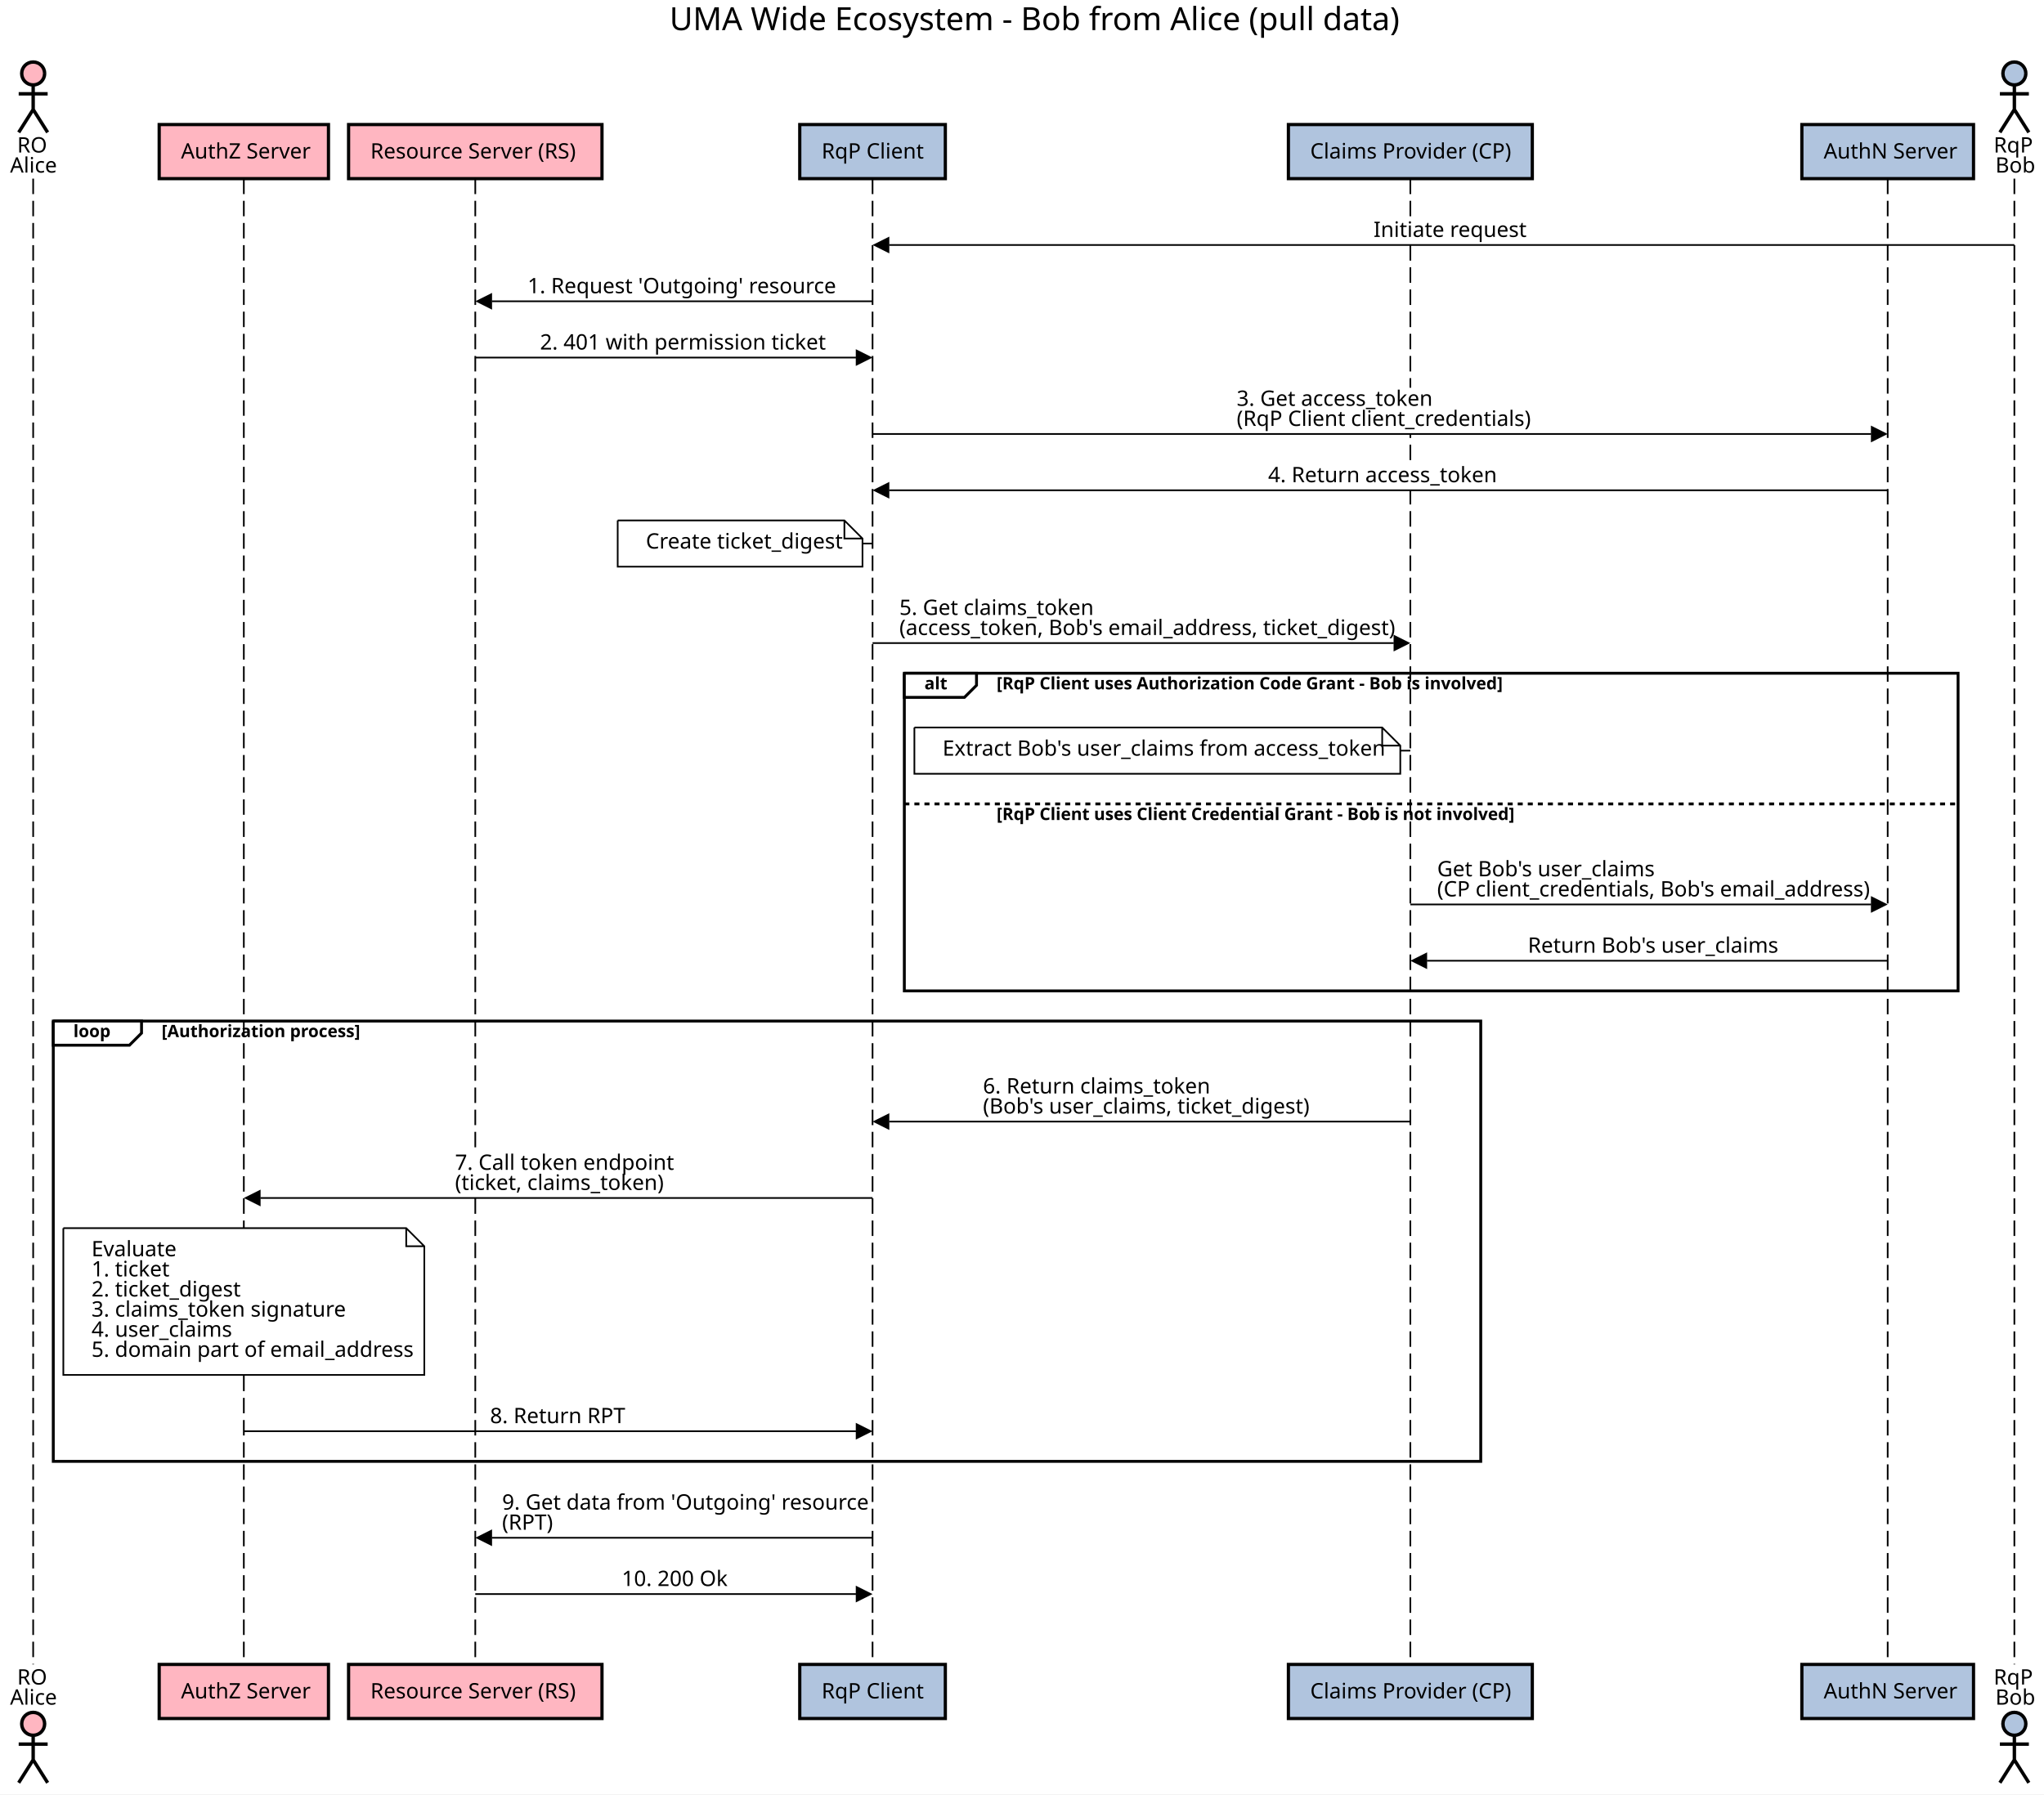
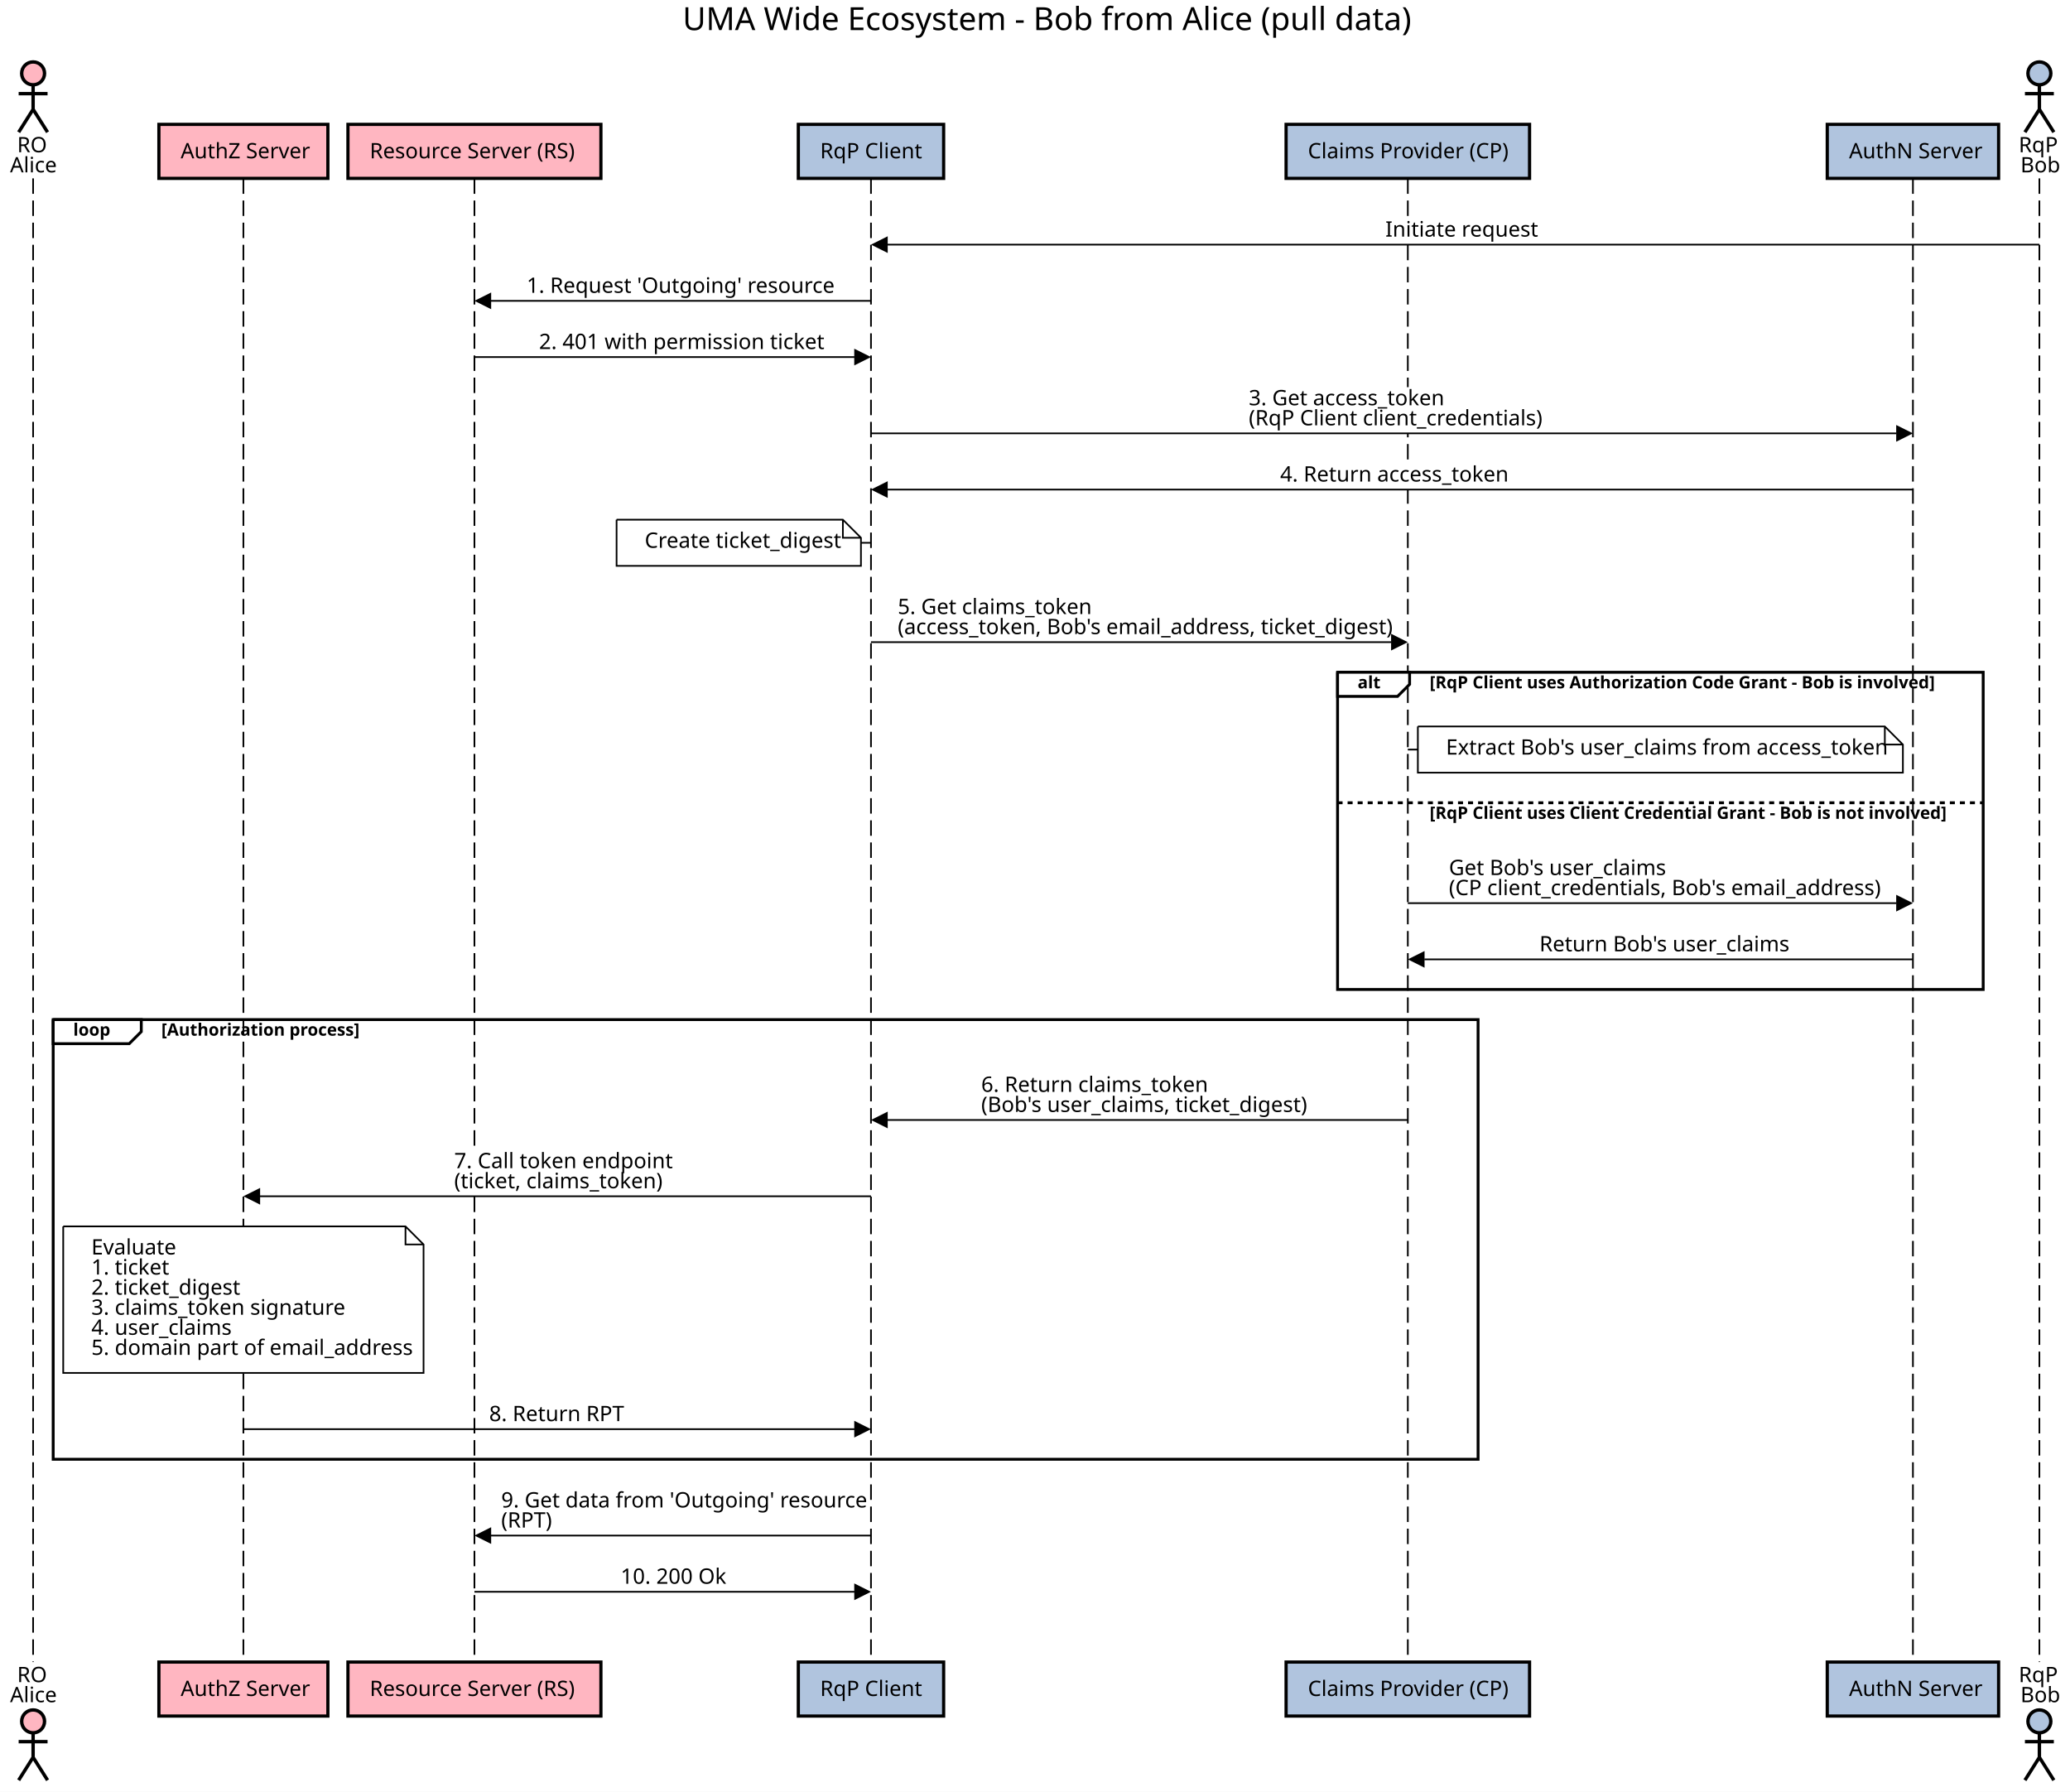
- <svg xmlns="http://www.w3.org/2000/svg" version="1.1" width="894" height="785">
+ <svg xmlns="http://www.w3.org/2000/svg" version="1.1" width="907" height="785">
  <defs />
  <g>
    <g />
    <g />
    <g />
    <g />
    <g />
    <g />
    <g />
    <g />
    <g />
    <g />
    <g />
    <g />
    <g />
    <g />
    <g />
    <g />
    <g />
    <g />
    <g />
    <g />
    <g />
    <g />
    <g />
    <g />
    <g />
    <g />
    <g />
    <g />
    <g />
    <g />
    <g />
    <g />
    <g />
    <g />
    <g />
    <g />
    <g>
-       <rect fill="white" stroke="none" x="0" y="0" width="894" height="785" />
-     </g>
-     <g>
-       <text fill="black" stroke="none" font-family="sans-serif" font-size="10.5pt" font-style="normal" font-weight="normal" text-decoration="normal" x="292.822" y="13.194" text-anchor="start" dominant-baseline="alphabetic" xml:space="preserve">UMA Wide Ecosystem - Bob from Alice (pull data)</text>
+       <rect fill="white" stroke="none" x="0" y="0" width="907" height="785" />
+     </g>
+     <g>
+       <text fill="black" stroke="none" font-family="sans-serif" font-size="10.5pt" font-style="normal" font-weight="normal" text-decoration="normal" x="299.095" y="13.194" text-anchor="start" dominant-baseline="alphabetic" xml:space="preserve">UMA Wide Ecosystem - Bob from Alice (pull data)</text>
    </g>
    <g />
    <g>
      <path fill="none" stroke="black" paint-order="fill stroke markers" d=" M 14.507 78.151 L 14.507 728.167" stroke-miterlimit="10" stroke-width="0.733" stroke-dasharray="6.766,2.932" />
      <path fill="none" stroke="black" paint-order="fill stroke markers" d=" M 106.644 78.151 L 106.644 728.167" stroke-miterlimit="10" stroke-width="0.733" stroke-dasharray="6.766,2.932" />
      <path fill="none" stroke="black" paint-order="fill stroke markers" d=" M 207.879 78.151 L 207.879 728.167" stroke-miterlimit="10" stroke-width="0.733" stroke-dasharray="6.766,2.932" />
      <path fill="none" stroke="black" paint-order="fill stroke markers" d=" M 381.633 78.151 L 381.633 728.167" stroke-miterlimit="10" stroke-width="0.733" stroke-dasharray="6.766,2.932" />
      <path fill="none" stroke="black" paint-order="fill stroke markers" d=" M 616.857 78.151 L 616.857 728.167" stroke-miterlimit="10" stroke-width="0.733" stroke-dasharray="6.766,2.932" />
-       <path fill="none" stroke="black" paint-order="fill stroke markers" d=" M 825.632 78.151 L 825.632 728.167" stroke-miterlimit="10" stroke-width="0.733" stroke-dasharray="6.766,2.932" />
-       <path fill="none" stroke="black" paint-order="fill stroke markers" d=" M 881.041 78.151 L 881.041 728.167" stroke-miterlimit="10" stroke-width="0.733" stroke-dasharray="6.766,2.932" />
+       <path fill="none" stroke="black" paint-order="fill stroke markers" d=" M 838.179 78.151 L 838.179 728.167" stroke-miterlimit="10" stroke-width="0.733" stroke-dasharray="6.766,2.932" />
+       <path fill="none" stroke="black" paint-order="fill stroke markers" d=" M 893.587 78.151 L 893.587 728.167" stroke-miterlimit="10" stroke-width="0.733" stroke-dasharray="6.766,2.932" />
    </g>
    <g>
      <g>
        <path fill="lightpink" stroke="black" paint-order="fill stroke markers" d=" M 19.521 32.149 A 5.014 5.014 0 1 1 19.521 32.144 M 14.507 37.163 L 14.507 47.894 M 8.174 41.033 L 20.84 41.033 M 14.507 47.894 L 8.174 57.921 M 14.507 47.894 L 20.84 57.921" stroke-miterlimit="10" stroke-width="1.495" stroke-dasharray="" />
      </g>
      <g>
        <text fill="black" stroke="none" font-family="sans-serif" font-size="7pt" font-style="normal" font-weight="normal" text-decoration="normal" x="7.511" y="66.717" text-anchor="start" dominant-baseline="alphabetic" xml:space="preserve">RO</text>
        <text fill="black" stroke="none" font-family="sans-serif" font-size="7pt" font-style="normal" font-weight="normal" text-decoration="normal" x="4.398" y="75.513" text-anchor="start" dominant-baseline="alphabetic" xml:space="preserve">Alice</text>
      </g>
      <path fill="none" stroke="none" />
      <g>
        <path fill="lightpink" stroke="black" paint-order="fill stroke markers" d=" M 69.624 54.49 L 143.665 54.49 L 143.665 78.151 L 69.624 78.151 L 69.624 54.49 Z" stroke-miterlimit="10" stroke-width="1.407" stroke-dasharray="" />
      </g>
      <g>
        <text fill="black" stroke="none" font-family="sans-serif" font-size="7pt" font-style="normal" font-weight="normal" text-decoration="normal" x="79.168" y="69.356" text-anchor="start" dominant-baseline="alphabetic" xml:space="preserve">AuthZ Server</text>
      </g>
      <path fill="none" stroke="none" />
      <g>
        <path fill="lightpink" stroke="black" paint-order="fill stroke markers" d=" M 152.46 54.49 L 263.298 54.49 L 263.298 78.151 L 152.46 78.151 L 152.46 54.49 Z" stroke-miterlimit="10" stroke-width="1.407" stroke-dasharray="" />
      </g>
      <g>
        <text fill="black" stroke="none" font-family="sans-serif" font-size="7pt" font-style="normal" font-weight="normal" text-decoration="normal" x="162.004" y="69.356" text-anchor="start" dominant-baseline="alphabetic" xml:space="preserve">Resource Server (RS)</text>
      </g>
      <path fill="none" stroke="none" />
      <g>
        <path fill="lightsteelblue" stroke="black" paint-order="fill stroke markers" d=" M 349.796 54.49 L 413.47 54.49 L 413.47 78.151 L 349.796 78.151 L 349.796 54.49 Z" stroke-miterlimit="10" stroke-width="1.407" stroke-dasharray="" />
      </g>
      <g>
        <text fill="black" stroke="none" font-family="sans-serif" font-size="7pt" font-style="normal" font-weight="normal" text-decoration="normal" x="359.34" y="69.356" text-anchor="start" dominant-baseline="alphabetic" xml:space="preserve">RqP Client</text>
      </g>
      <path fill="none" stroke="none" />
      <g>
        <path fill="lightsteelblue" stroke="black" paint-order="fill stroke markers" d=" M 563.518 54.49 L 670.197 54.49 L 670.197 78.151 L 563.518 78.151 L 563.518 54.49 Z" stroke-miterlimit="10" stroke-width="1.407" stroke-dasharray="" />
      </g>
      <g>
        <text fill="black" stroke="none" font-family="sans-serif" font-size="7pt" font-style="normal" font-weight="normal" text-decoration="normal" x="573.061" y="69.356" text-anchor="start" dominant-baseline="alphabetic" xml:space="preserve">Claims Provider (CP)</text>
      </g>
      <path fill="none" stroke="none" />
      <g>
-         <path fill="lightsteelblue" stroke="black" paint-order="fill stroke markers" d=" M 788.093 54.49 L 863.172 54.49 L 863.172 78.151 L 788.093 78.151 L 788.093 54.49 Z" stroke-miterlimit="10" stroke-width="1.407" stroke-dasharray="" />
-       </g>
-       <g>
-         <text fill="black" stroke="none" font-family="sans-serif" font-size="7pt" font-style="normal" font-weight="normal" text-decoration="normal" x="797.637" y="69.356" text-anchor="start" dominant-baseline="alphabetic" xml:space="preserve">AuthN Server</text>
-       </g>
-       <g>
-         <path fill="lightsteelblue" stroke="black" paint-order="fill stroke markers" d=" M 886.054 32.149 A 5.014 5.014 0 1 1 886.054 32.144 M 881.041 37.163 L 881.041 47.894 M 874.708 41.033 L 887.374 41.033 M 881.041 47.894 L 874.708 57.921 M 881.041 47.894 L 887.374 57.921" stroke-miterlimit="10" stroke-width="1.495" stroke-dasharray="" />
-       </g>
-       <g>
-         <text fill="black" stroke="none" font-family="sans-serif" font-size="7pt" font-style="normal" font-weight="normal" text-decoration="normal" x="871.968" y="66.717" text-anchor="start" dominant-baseline="alphabetic" xml:space="preserve">RqP</text>
-         <text fill="black" stroke="none" font-family="sans-serif" font-size="7pt" font-style="normal" font-weight="normal" text-decoration="normal" x="872.742" y="75.513" text-anchor="start" dominant-baseline="alphabetic" xml:space="preserve">Bob</text>
+         <path fill="lightsteelblue" stroke="black" paint-order="fill stroke markers" d=" M 800.64 54.49 L 875.718 54.49 L 875.718 78.151 L 800.64 78.151 L 800.64 54.49 Z" stroke-miterlimit="10" stroke-width="1.407" stroke-dasharray="" />
+       </g>
+       <g>
+         <text fill="black" stroke="none" font-family="sans-serif" font-size="7pt" font-style="normal" font-weight="normal" text-decoration="normal" x="810.183" y="69.356" text-anchor="start" dominant-baseline="alphabetic" xml:space="preserve">AuthN Server</text>
+       </g>
+       <g>
+         <path fill="lightsteelblue" stroke="black" paint-order="fill stroke markers" d=" M 898.601 32.149 A 5.014 5.014 0 1 1 898.601 32.144 M 893.587 37.163 L 893.587 47.894 M 887.254 41.033 L 899.92 41.033 M 893.587 47.894 L 887.254 57.921 M 893.587 47.894 L 899.92 57.921" stroke-miterlimit="10" stroke-width="1.495" stroke-dasharray="" />
+       </g>
+       <g>
+         <text fill="black" stroke="none" font-family="sans-serif" font-size="7pt" font-style="normal" font-weight="normal" text-decoration="normal" x="884.514" y="66.717" text-anchor="start" dominant-baseline="alphabetic" xml:space="preserve">RqP</text>
+         <text fill="black" stroke="none" font-family="sans-serif" font-size="7pt" font-style="normal" font-weight="normal" text-decoration="normal" x="885.288" y="75.513" text-anchor="start" dominant-baseline="alphabetic" xml:space="preserve">Bob</text>
      </g>
      <g>
        <path fill="lightpink" stroke="black" paint-order="fill stroke markers" d=" M 19.521 754.159 A 5.014 5.014 0 1 1 19.521 754.154 M 14.507 759.172 L 14.507 769.903 M 8.174 763.042 L 20.84 763.042 M 14.507 769.903 L 8.174 779.931 M 14.507 769.903 L 20.84 779.931" stroke-miterlimit="10" stroke-width="1.495" stroke-dasharray="" />
      </g>
      <g>
        <text fill="black" stroke="none" font-family="sans-serif" font-size="7pt" font-style="normal" font-weight="normal" text-decoration="normal" x="7.511" y="736.963" text-anchor="start" dominant-baseline="alphabetic" xml:space="preserve">RO</text>
        <text fill="black" stroke="none" font-family="sans-serif" font-size="7pt" font-style="normal" font-weight="normal" text-decoration="normal" x="4.398" y="745.759" text-anchor="start" dominant-baseline="alphabetic" xml:space="preserve">Alice</text>
      </g>
      <path fill="none" stroke="none" />
      <g>
        <path fill="lightpink" stroke="black" paint-order="fill stroke markers" d=" M 69.624 728.167 L 143.665 728.167 L 143.665 751.828 L 69.624 751.828 L 69.624 728.167 Z" stroke-miterlimit="10" stroke-width="1.407" stroke-dasharray="" />
      </g>
      <g>
        <text fill="black" stroke="none" font-family="sans-serif" font-size="7pt" font-style="normal" font-weight="normal" text-decoration="normal" x="79.168" y="743.032" text-anchor="start" dominant-baseline="alphabetic" xml:space="preserve">AuthZ Server</text>
      </g>
      <path fill="none" stroke="none" />
      <g>
        <path fill="lightpink" stroke="black" paint-order="fill stroke markers" d=" M 152.46 728.167 L 263.298 728.167 L 263.298 751.828 L 152.46 751.828 L 152.46 728.167 Z" stroke-miterlimit="10" stroke-width="1.407" stroke-dasharray="" />
      </g>
      <g>
        <text fill="black" stroke="none" font-family="sans-serif" font-size="7pt" font-style="normal" font-weight="normal" text-decoration="normal" x="162.004" y="743.032" text-anchor="start" dominant-baseline="alphabetic" xml:space="preserve">Resource Server (RS)</text>
      </g>
      <path fill="none" stroke="none" />
      <g>
        <path fill="lightsteelblue" stroke="black" paint-order="fill stroke markers" d=" M 349.796 728.167 L 413.47 728.167 L 413.47 751.828 L 349.796 751.828 L 349.796 728.167 Z" stroke-miterlimit="10" stroke-width="1.407" stroke-dasharray="" />
      </g>
      <g>
        <text fill="black" stroke="none" font-family="sans-serif" font-size="7pt" font-style="normal" font-weight="normal" text-decoration="normal" x="359.34" y="743.032" text-anchor="start" dominant-baseline="alphabetic" xml:space="preserve">RqP Client</text>
      </g>
      <path fill="none" stroke="none" />
      <g>
        <path fill="lightsteelblue" stroke="black" paint-order="fill stroke markers" d=" M 563.518 728.167 L 670.197 728.167 L 670.197 751.828 L 563.518 751.828 L 563.518 728.167 Z" stroke-miterlimit="10" stroke-width="1.407" stroke-dasharray="" />
      </g>
      <g>
        <text fill="black" stroke="none" font-family="sans-serif" font-size="7pt" font-style="normal" font-weight="normal" text-decoration="normal" x="573.061" y="743.032" text-anchor="start" dominant-baseline="alphabetic" xml:space="preserve">Claims Provider (CP)</text>
      </g>
      <path fill="none" stroke="none" />
      <g>
-         <path fill="lightsteelblue" stroke="black" paint-order="fill stroke markers" d=" M 788.093 728.167 L 863.172 728.167 L 863.172 751.828 L 788.093 751.828 L 788.093 728.167 Z" stroke-miterlimit="10" stroke-width="1.407" stroke-dasharray="" />
-       </g>
-       <g>
-         <text fill="black" stroke="none" font-family="sans-serif" font-size="7pt" font-style="normal" font-weight="normal" text-decoration="normal" x="797.637" y="743.032" text-anchor="start" dominant-baseline="alphabetic" xml:space="preserve">AuthN Server</text>
-       </g>
-       <g>
-         <path fill="lightsteelblue" stroke="black" paint-order="fill stroke markers" d=" M 886.054 754.159 A 5.014 5.014 0 1 1 886.054 754.154 M 881.041 759.172 L 881.041 769.903 M 874.708 763.042 L 887.374 763.042 M 881.041 769.903 L 874.708 779.931 M 881.041 769.903 L 887.374 779.931" stroke-miterlimit="10" stroke-width="1.495" stroke-dasharray="" />
-       </g>
-       <g>
-         <text fill="black" stroke="none" font-family="sans-serif" font-size="7pt" font-style="normal" font-weight="normal" text-decoration="normal" x="871.968" y="736.963" text-anchor="start" dominant-baseline="alphabetic" xml:space="preserve">RqP</text>
-         <text fill="black" stroke="none" font-family="sans-serif" font-size="7pt" font-style="normal" font-weight="normal" text-decoration="normal" x="872.742" y="745.759" text-anchor="start" dominant-baseline="alphabetic" xml:space="preserve">Bob</text>
-       </g>
-     </g>
-     <g>
-       <g>
-         <g>
-           <rect fill="white" stroke="none" x="599.423" y="95.743" width="63.827" height="11.435" />
-         </g>
-         <text fill="black" stroke="none" font-family="sans-serif" font-size="7pt" font-style="normal" font-weight="normal" text-decoration="normal" x="600.742" y="103.659" text-anchor="start" dominant-baseline="alphabetic" xml:space="preserve">Initiate request</text>
-       </g>
-       <g>
-         <path fill="none" stroke="black" paint-order="fill stroke markers" d=" M 881.041 107.178 L 388.875 107.178" stroke-miterlimit="10" stroke-width="0.733" stroke-dasharray="" />
+         <path fill="lightsteelblue" stroke="black" paint-order="fill stroke markers" d=" M 800.64 728.167 L 875.718 728.167 L 875.718 751.828 L 800.64 751.828 L 800.64 728.167 Z" stroke-miterlimit="10" stroke-width="1.407" stroke-dasharray="" />
+       </g>
+       <g>
+         <text fill="black" stroke="none" font-family="sans-serif" font-size="7pt" font-style="normal" font-weight="normal" text-decoration="normal" x="810.183" y="743.032" text-anchor="start" dominant-baseline="alphabetic" xml:space="preserve">AuthN Server</text>
+       </g>
+       <g>
+         <path fill="lightsteelblue" stroke="black" paint-order="fill stroke markers" d=" M 898.601 754.159 A 5.014 5.014 0 1 1 898.601 754.154 M 893.587 759.172 L 893.587 769.903 M 887.254 763.042 L 899.92 763.042 M 893.587 769.903 L 887.254 779.931 M 893.587 769.903 L 899.92 779.931" stroke-miterlimit="10" stroke-width="1.495" stroke-dasharray="" />
+       </g>
+       <g>
+         <text fill="black" stroke="none" font-family="sans-serif" font-size="7pt" font-style="normal" font-weight="normal" text-decoration="normal" x="884.514" y="736.963" text-anchor="start" dominant-baseline="alphabetic" xml:space="preserve">RqP</text>
+         <text fill="black" stroke="none" font-family="sans-serif" font-size="7pt" font-style="normal" font-weight="normal" text-decoration="normal" x="885.288" y="745.759" text-anchor="start" dominant-baseline="alphabetic" xml:space="preserve">Bob</text>
+       </g>
+     </g>
+     <g>
+       <g>
+         <g>
+           <rect fill="white" stroke="none" x="605.696" y="95.743" width="63.827" height="11.435" />
+         </g>
+         <text fill="black" stroke="none" font-family="sans-serif" font-size="7pt" font-style="normal" font-weight="normal" text-decoration="normal" x="607.016" y="103.659" text-anchor="start" dominant-baseline="alphabetic" xml:space="preserve">Initiate request</text>
+       </g>
+       <g>
+         <path fill="none" stroke="black" paint-order="fill stroke markers" d=" M 893.587 107.178 L 388.875 107.178" stroke-miterlimit="10" stroke-width="0.733" stroke-dasharray="" />
        <g transform="translate(381.6329,107.1778) translate(-381.6329,-107.1778)">
          <path fill="black" stroke="none" paint-order="stroke fill markers" d=" M 388.963 103.513 L 381.633 107.178 L 388.963 110.843 Z" />
        </g>
      </g>
      <g>
        <g>
          <rect fill="white" stroke="none" x="229.431" y="120.372" width="130.65" height="11.435" />
        </g>
        <text fill="black" stroke="none" font-family="sans-serif" font-size="7pt" font-style="normal" font-weight="normal" text-decoration="normal" x="230.75" y="128.288" text-anchor="start" dominant-baseline="alphabetic" xml:space="preserve">1. Request 'Outgoing' resource</text>
      </g>
      <g>
        <path fill="none" stroke="black" paint-order="fill stroke markers" d=" M 381.633 131.806 L 215.121 131.806" stroke-miterlimit="10" stroke-width="0.733" stroke-dasharray="" />
        <g transform="translate(207.8794,131.8062) translate(-207.8794,-131.8062)">
          <path fill="black" stroke="none" paint-order="stroke fill markers" d=" M 215.209 128.141 L 207.879 131.806 L 215.209 135.471 Z" />
        </g>
      </g>
      <g>
        <g>
          <rect fill="white" stroke="none" x="234.851" y="145" width="119.81" height="11.435" />
        </g>
        <text fill="black" stroke="none" font-family="sans-serif" font-size="7pt" font-style="normal" font-weight="normal" text-decoration="normal" x="236.171" y="152.916" text-anchor="start" dominant-baseline="alphabetic" xml:space="preserve">2. 401 with permission ticket</text>
      </g>
      <g>
        <path fill="none" stroke="black" paint-order="fill stroke markers" d=" M 207.879 156.435 L 374.391 156.435" stroke-miterlimit="10" stroke-width="0.733" stroke-dasharray="" />
        <g transform="translate(381.6329,156.4347) translate(-381.6329,-156.4347)">
          <path fill="black" stroke="none" paint-order="stroke fill markers" d=" M 374.303 152.77 L 381.633 156.435 L 374.303 160.1 Z" />
        </g>
      </g>
      <g>
        <g>
-           <rect fill="white" stroke="none" x="539.581" y="169.629" width="87.676" height="11.435" />
-         </g>
-         <g>
-           <rect fill="white" stroke="none" x="539.581" y="178.424" width="128.104" height="11.435" />
-         </g>
-         <text fill="black" stroke="none" font-family="sans-serif" font-size="7pt" font-style="normal" font-weight="normal" text-decoration="normal" x="540.9" y="177.545" text-anchor="start" dominant-baseline="alphabetic" xml:space="preserve">3. Get access_token</text>
-         <text fill="black" stroke="none" font-family="sans-serif" font-size="7pt" font-style="normal" font-weight="normal" text-decoration="normal" x="540.9" y="186.341" text-anchor="start" dominant-baseline="alphabetic" xml:space="preserve">(RqP Client client_credentials)</text>
-       </g>
-       <g>
-         <path fill="none" stroke="black" paint-order="fill stroke markers" d=" M 381.633 189.859 L 818.39 189.859" stroke-miterlimit="10" stroke-width="0.733" stroke-dasharray="" />
-         <g transform="translate(825.6323,189.859) translate(-825.6323,-189.859)">
-           <path fill="black" stroke="none" paint-order="stroke fill markers" d=" M 818.302 186.194 L 825.632 189.859 L 818.302 193.524 Z" />
-         </g>
-       </g>
-       <g>
-         <g>
-           <rect fill="white" stroke="none" x="553.313" y="203.053" width="100.639" height="11.435" />
-         </g>
-         <text fill="black" stroke="none" font-family="sans-serif" font-size="7pt" font-style="normal" font-weight="normal" text-decoration="normal" x="554.633" y="210.969" text-anchor="start" dominant-baseline="alphabetic" xml:space="preserve">4. Return access_token</text>
-       </g>
-       <g>
-         <path fill="none" stroke="black" paint-order="fill stroke markers" d=" M 825.632 214.488 L 388.875 214.488" stroke-miterlimit="10" stroke-width="0.733" stroke-dasharray="" />
+           <rect fill="white" stroke="none" x="545.854" y="169.629" width="87.676" height="11.435" />
+         </g>
+         <g>
+           <rect fill="white" stroke="none" x="545.854" y="178.424" width="128.104" height="11.435" />
+         </g>
+         <text fill="black" stroke="none" font-family="sans-serif" font-size="7pt" font-style="normal" font-weight="normal" text-decoration="normal" x="547.173" y="177.545" text-anchor="start" dominant-baseline="alphabetic" xml:space="preserve">3. Get access_token</text>
+         <text fill="black" stroke="none" font-family="sans-serif" font-size="7pt" font-style="normal" font-weight="normal" text-decoration="normal" x="547.173" y="186.341" text-anchor="start" dominant-baseline="alphabetic" xml:space="preserve">(RqP Client client_credentials)</text>
+       </g>
+       <g>
+         <path fill="none" stroke="black" paint-order="fill stroke markers" d=" M 381.633 189.859 L 830.937 189.859" stroke-miterlimit="10" stroke-width="0.733" stroke-dasharray="" />
+         <g transform="translate(838.1789,189.859) translate(-838.1789,-189.859)">
+           <path fill="black" stroke="none" paint-order="stroke fill markers" d=" M 830.849 186.194 L 838.179 189.859 L 830.849 193.524 Z" />
+         </g>
+       </g>
+       <g>
+         <g>
+           <rect fill="white" stroke="none" x="559.587" y="203.053" width="100.639" height="11.435" />
+         </g>
+         <text fill="black" stroke="none" font-family="sans-serif" font-size="7pt" font-style="normal" font-weight="normal" text-decoration="normal" x="560.906" y="210.969" text-anchor="start" dominant-baseline="alphabetic" xml:space="preserve">4. Return access_token</text>
+       </g>
+       <g>
+         <path fill="none" stroke="black" paint-order="fill stroke markers" d=" M 838.179 214.488 L 388.875 214.488" stroke-miterlimit="10" stroke-width="0.733" stroke-dasharray="" />
        <g transform="translate(381.6329,214.4875) translate(-381.6329,-214.4875)">
          <path fill="black" stroke="none" paint-order="stroke fill markers" d=" M 388.963 210.823 L 381.633 214.488 L 388.963 218.152 Z" />
        </g>
      </g>
      <path fill="white" stroke="black" paint-order="fill stroke markers" d=" M 381.633 237.797 L 377.235 237.797 M 270.165 227.681 L 369.319 227.681 L 377.235 235.598 L 377.235 247.912 L 270.165 247.912 L 270.165 227.681 M 369.319 227.681 L 369.319 235.598 L 377.235 235.598" stroke-miterlimit="10" stroke-width="0.733" stroke-dasharray="" />
      <g>
        <text fill="black" stroke="none" font-family="sans-serif" font-size="7pt" font-style="normal" font-weight="normal" text-decoration="normal" x="282.48" y="239.996" text-anchor="start" dominant-baseline="alphabetic" xml:space="preserve">Create ticket_digest</text>
      </g>
      <g>
        <g>
          <rect fill="white" stroke="none" x="392.041" y="261.106" width="85.075" height="11.435" />
        </g>
        <g>
          <rect fill="white" stroke="none" x="392.041" y="269.902" width="214.408" height="11.435" />
        </g>
        <text fill="black" stroke="none" font-family="sans-serif" font-size="7pt" font-style="normal" font-weight="normal" text-decoration="normal" x="393.361" y="269.022" text-anchor="start" dominant-baseline="alphabetic" xml:space="preserve">5. Get claims_token</text>
        <text fill="black" stroke="none" font-family="sans-serif" font-size="7pt" font-style="normal" font-weight="normal" text-decoration="normal" x="393.361" y="277.818" text-anchor="start" dominant-baseline="alphabetic" xml:space="preserve">(access_token, Bob's email_address, ticket_digest)</text>
      </g>
      <g>
        <path fill="none" stroke="black" paint-order="fill stroke markers" d=" M 381.633 281.336 L 609.615 281.336" stroke-miterlimit="10" stroke-width="0.733" stroke-dasharray="" />
        <g transform="translate(616.8574,281.3362) translate(-616.8574,-281.3362)">
          <path fill="black" stroke="none" paint-order="stroke fill markers" d=" M 609.527 277.671 L 616.857 281.336 L 609.527 285.001 Z" />
        </g>
      </g>
-       <path fill="white" stroke="black" paint-order="fill stroke markers" d=" M 616.857 328.394 L 612.459 328.394 M 399.934 318.279 L 604.543 318.279 L 612.459 326.195 L 612.459 338.509 L 399.934 338.509 L 399.934 318.279 M 604.543 318.279 L 604.543 326.195 L 612.459 326.195" stroke-miterlimit="10" stroke-width="0.733" stroke-dasharray="" />
-       <g>
-         <text fill="black" stroke="none" font-family="sans-serif" font-size="7pt" font-style="normal" font-weight="normal" text-decoration="normal" x="412.248" y="330.593" text-anchor="start" dominant-baseline="alphabetic" xml:space="preserve">Extract Bob's user_claims from access_token</text>
-       </g>
-       <g>
-         <g>
-           <rect fill="white" stroke="none" x="627.266" y="375.452" width="95.665" height="11.435" />
-         </g>
-         <g>
-           <rect fill="white" stroke="none" x="627.266" y="384.248" width="187.958" height="11.435" />
-         </g>
-         <text fill="black" stroke="none" font-family="sans-serif" font-size="7pt" font-style="normal" font-weight="normal" text-decoration="normal" x="628.585" y="383.368" text-anchor="start" dominant-baseline="alphabetic" xml:space="preserve">Get Bob's user_claims</text>
-         <text fill="black" stroke="none" font-family="sans-serif" font-size="7pt" font-style="normal" font-weight="normal" text-decoration="normal" x="628.585" y="392.164" text-anchor="start" dominant-baseline="alphabetic" xml:space="preserve">(CP client_credentials, Bob's email_address)</text>
-       </g>
-       <g>
-         <path fill="none" stroke="black" paint-order="fill stroke markers" d=" M 616.857 395.683 L 818.39 395.683" stroke-miterlimit="10" stroke-width="0.733" stroke-dasharray="" />
-         <g transform="translate(825.6323,395.6826) translate(-825.6323,-395.6826)">
-           <path fill="black" stroke="none" paint-order="stroke fill markers" d=" M 818.302 392.018 L 825.632 395.683 L 818.302 399.348 Z" />
-         </g>
-       </g>
-       <g>
-         <g>
-           <rect fill="white" stroke="none" x="666.931" y="408.876" width="108.628" height="11.435" />
-         </g>
-         <text fill="black" stroke="none" font-family="sans-serif" font-size="7pt" font-style="normal" font-weight="normal" text-decoration="normal" x="668.25" y="416.793" text-anchor="start" dominant-baseline="alphabetic" xml:space="preserve">Return Bob's user_claims</text>
-       </g>
-       <g>
-         <path fill="none" stroke="black" paint-order="fill stroke markers" d=" M 825.632 420.311 L 624.099 420.311" stroke-miterlimit="10" stroke-width="0.733" stroke-dasharray="" />
+       <path fill="white" stroke="black" paint-order="fill stroke markers" d=" M 616.857 328.394 L 621.255 328.394 M 621.255 318.279 L 825.865 318.279 L 833.781 326.195 L 833.781 338.509 L 621.255 338.509 L 621.255 318.279 M 825.865 318.279 L 825.865 326.195 L 833.781 326.195" stroke-miterlimit="10" stroke-width="0.733" stroke-dasharray="" />
+       <g>
+         <text fill="black" stroke="none" font-family="sans-serif" font-size="7pt" font-style="normal" font-weight="normal" text-decoration="normal" x="633.57" y="330.593" text-anchor="start" dominant-baseline="alphabetic" xml:space="preserve">Extract Bob's user_claims from access_token</text>
+       </g>
+       <g>
+         <g>
+           <rect fill="white" stroke="none" x="633.539" y="375.452" width="95.665" height="11.435" />
+         </g>
+         <g>
+           <rect fill="white" stroke="none" x="633.539" y="384.248" width="187.958" height="11.435" />
+         </g>
+         <text fill="black" stroke="none" font-family="sans-serif" font-size="7pt" font-style="normal" font-weight="normal" text-decoration="normal" x="634.858" y="383.368" text-anchor="start" dominant-baseline="alphabetic" xml:space="preserve">Get Bob's user_claims</text>
+         <text fill="black" stroke="none" font-family="sans-serif" font-size="7pt" font-style="normal" font-weight="normal" text-decoration="normal" x="634.858" y="392.164" text-anchor="start" dominant-baseline="alphabetic" xml:space="preserve">(CP client_credentials, Bob's email_address)</text>
+       </g>
+       <g>
+         <path fill="none" stroke="black" paint-order="fill stroke markers" d=" M 616.857 395.683 L 830.937 395.683" stroke-miterlimit="10" stroke-width="0.733" stroke-dasharray="" />
+         <g transform="translate(838.1789,395.6826) translate(-838.1789,-395.6826)">
+           <path fill="black" stroke="none" paint-order="stroke fill markers" d=" M 830.849 392.018 L 838.179 395.683 L 830.849 399.348 Z" />
+         </g>
+       </g>
+       <g>
+         <g>
+           <rect fill="white" stroke="none" x="673.204" y="408.876" width="108.628" height="11.435" />
+         </g>
+         <text fill="black" stroke="none" font-family="sans-serif" font-size="7pt" font-style="normal" font-weight="normal" text-decoration="normal" x="674.524" y="416.793" text-anchor="start" dominant-baseline="alphabetic" xml:space="preserve">Return Bob's user_claims</text>
+       </g>
+       <g>
+         <path fill="none" stroke="black" paint-order="fill stroke markers" d=" M 838.179 420.311 L 624.099 420.311" stroke-miterlimit="10" stroke-width="0.733" stroke-dasharray="" />
        <g transform="translate(616.8574,420.3111) translate(-616.8574,-420.3111)">
          <path fill="black" stroke="none" paint-order="stroke fill markers" d=" M 624.187 416.646 L 616.857 420.311 L 624.187 423.976 Z" />
        </g>
      </g>
      <g>
        <g>
          <rect fill="white" stroke="none" x="428.602" y="470.448" width="98.038" height="11.435" />
        </g>
        <g>
          <rect fill="white" stroke="none" x="428.602" y="479.243" width="141.285" height="11.435" />
        </g>
        <text fill="black" stroke="none" font-family="sans-serif" font-size="7pt" font-style="normal" font-weight="normal" text-decoration="normal" x="429.922" y="478.364" text-anchor="start" dominant-baseline="alphabetic" xml:space="preserve">6. Return claims_token</text>
        <text fill="black" stroke="none" font-family="sans-serif" font-size="7pt" font-style="normal" font-weight="normal" text-decoration="normal" x="429.922" y="487.16" text-anchor="start" dominant-baseline="alphabetic" xml:space="preserve">(Bob's user_claims, ticket_digest)</text>
      </g>
      <g>
        <path fill="none" stroke="black" paint-order="fill stroke markers" d=" M 616.857 490.678 L 388.875 490.678" stroke-miterlimit="10" stroke-width="0.733" stroke-dasharray="" />
        <g transform="translate(381.6329,490.6781) translate(-381.6329,-490.6781)">
          <path fill="black" stroke="none" paint-order="stroke fill markers" d=" M 388.963 487.013 L 381.633 490.678 L 388.963 494.343 Z" />
        </g>
      </g>
      <g>
        <g>
          <rect fill="white" stroke="none" x="197.702" y="503.872" width="92.873" height="11.435" />
        </g>
        <g>
          <rect fill="white" stroke="none" x="197.702" y="512.668" width="90.245" height="11.435" />
        </g>
        <text fill="black" stroke="none" font-family="sans-serif" font-size="7pt" font-style="normal" font-weight="normal" text-decoration="normal" x="199.022" y="511.788" text-anchor="start" dominant-baseline="alphabetic" xml:space="preserve">7. Call token endpoint</text>
        <text fill="black" stroke="none" font-family="sans-serif" font-size="7pt" font-style="normal" font-weight="normal" text-decoration="normal" x="199.022" y="520.584" text-anchor="start" dominant-baseline="alphabetic" xml:space="preserve">(ticket, claims_token)</text>
      </g>
      <g>
        <path fill="none" stroke="black" paint-order="fill stroke markers" d=" M 381.633 524.102 L 113.886 524.102" stroke-miterlimit="10" stroke-width="0.733" stroke-dasharray="" />
        <g transform="translate(106.6445,524.1024) translate(-106.6445,-524.1024)">
          <path fill="black" stroke="none" paint-order="stroke fill markers" d=" M 113.974 520.437 L 106.644 524.102 L 113.974 527.767 Z" />
        </g>
      </g>
      <path fill="white" stroke="black" paint-order="fill stroke markers" d=" M 27.701 537.296 L 177.672 537.296 L 185.588 545.213 L 185.588 601.506 L 27.701 601.506 L 27.701 537.296 M 177.672 537.296 L 177.672 545.213 L 185.588 545.213" stroke-miterlimit="10" stroke-width="0.733" stroke-dasharray="" />
      <g>
        <text fill="black" stroke="none" font-family="sans-serif" font-size="7pt" font-style="normal" font-weight="normal" text-decoration="normal" x="40.015" y="549.61" text-anchor="start" dominant-baseline="alphabetic" xml:space="preserve">Evaluate</text>
        <text fill="black" stroke="none" font-family="sans-serif" font-size="7pt" font-style="normal" font-weight="normal" text-decoration="normal" x="40.015" y="558.406" text-anchor="start" dominant-baseline="alphabetic" xml:space="preserve">1. ticket</text>
        <text fill="black" stroke="none" font-family="sans-serif" font-size="7pt" font-style="normal" font-weight="normal" text-decoration="normal" x="40.015" y="567.202" text-anchor="start" dominant-baseline="alphabetic" xml:space="preserve">2. ticket_digest</text>
        <text fill="black" stroke="none" font-family="sans-serif" font-size="7pt" font-style="normal" font-weight="normal" text-decoration="normal" x="40.015" y="575.998" text-anchor="start" dominant-baseline="alphabetic" xml:space="preserve">3. claims_token signature</text>
        <text fill="black" stroke="none" font-family="sans-serif" font-size="7pt" font-style="normal" font-weight="normal" text-decoration="normal" x="40.015" y="584.794" text-anchor="start" dominant-baseline="alphabetic" xml:space="preserve">4. user_claims</text>
        <text fill="black" stroke="none" font-family="sans-serif" font-size="7pt" font-style="normal" font-weight="normal" text-decoration="normal" x="40.015" y="593.59" text-anchor="start" dominant-baseline="alphabetic" xml:space="preserve">5. domain part of email_address</text>
      </g>
      <g>
        <g>
          <rect fill="white" stroke="none" x="213.011" y="614.7" width="62.256" height="11.435" />
        </g>
        <text fill="black" stroke="none" font-family="sans-serif" font-size="7pt" font-style="normal" font-weight="normal" text-decoration="normal" x="214.33" y="622.616" text-anchor="start" dominant-baseline="alphabetic" xml:space="preserve">8. Return RPT</text>
      </g>
      <g>
        <path fill="none" stroke="black" paint-order="fill stroke markers" d=" M 106.644 626.135 L 374.391 626.135" stroke-miterlimit="10" stroke-width="0.733" stroke-dasharray="" />
        <g transform="translate(381.6329,626.1346) translate(-381.6329,-626.1346)">
          <path fill="black" stroke="none" paint-order="stroke fill markers" d=" M 374.303 622.47 L 381.633 626.135 L 374.303 629.8 Z" />
        </g>
      </g>
      <g>
        <g>
          <rect fill="white" stroke="none" x="218.288" y="652.522" width="152.937" height="11.435" />
        </g>
        <g>
          <rect fill="white" stroke="none" x="218.288" y="661.318" width="27.508" height="11.435" />
        </g>
        <text fill="black" stroke="none" font-family="sans-serif" font-size="7pt" font-style="normal" font-weight="normal" text-decoration="normal" x="219.607" y="660.439" text-anchor="start" dominant-baseline="alphabetic" xml:space="preserve">9. Get data from 'Outgoing' resource</text>
        <text fill="black" stroke="none" font-family="sans-serif" font-size="7pt" font-style="normal" font-weight="normal" text-decoration="normal" x="219.607" y="669.234" text-anchor="start" dominant-baseline="alphabetic" xml:space="preserve">(RPT)</text>
      </g>
      <g>
        <path fill="none" stroke="black" paint-order="fill stroke markers" d=" M 381.633 672.753 L 215.121 672.753" stroke-miterlimit="10" stroke-width="0.733" stroke-dasharray="" />
        <g transform="translate(207.8794,672.7528) translate(-207.8794,-672.7528)">
          <path fill="black" stroke="none" paint-order="stroke fill markers" d=" M 215.209 669.088 L 207.879 672.753 L 215.209 676.418 Z" />
        </g>
      </g>
      <g>
        <g>
          <rect fill="white" stroke="none" x="270.62" y="685.947" width="48.273" height="11.435" />
        </g>
        <text fill="black" stroke="none" font-family="sans-serif" font-size="7pt" font-style="normal" font-weight="normal" text-decoration="normal" x="271.939" y="693.863" text-anchor="start" dominant-baseline="alphabetic" xml:space="preserve">10. 200 Ok</text>
      </g>
      <g>
        <path fill="none" stroke="black" paint-order="fill stroke markers" d=" M 207.879 697.381 L 374.391 697.381" stroke-miterlimit="10" stroke-width="0.733" stroke-dasharray="" />
        <g transform="translate(381.6329,697.3812) translate(-381.6329,-697.3812)">
          <path fill="black" stroke="none" paint-order="stroke fill markers" d=" M 374.303 693.716 L 381.633 697.381 L 374.303 701.046 Z" />
        </g>
      </g>
      <g>
        <g />
-         <path fill="none" stroke="black" paint-order="fill stroke markers" d=" M 395.536 294.53 L 856.418 294.53 L 856.418 433.505 L 395.536 433.505 L 395.536 294.53 Z" stroke-miterlimit="10" stroke-width="1.257" stroke-dasharray="" />
-         <path fill="white" stroke="black" paint-order="fill stroke markers" d=" M 395.536 294.53 L 395.536 305.085 L 421.825 305.085 L 427.103 299.808 L 427.103 294.53 L 395.536 294.53" stroke-miterlimit="10" stroke-width="1.257" stroke-dasharray="" />
-         <text fill="black" stroke="none" font-family="sans-serif" font-size="5.6pt" font-style="normal" font-weight="bold" text-decoration="normal" x="404.332" y="301.567" text-anchor="start" dominant-baseline="alphabetic" xml:space="preserve">alt</text>
-         <text fill="black" stroke="none" font-family="sans-serif" font-size="5.6pt" font-style="normal" font-weight="bold" text-decoration="normal" x="435.899" y="301.567" text-anchor="start" dominant-baseline="alphabetic" xml:space="preserve">[RqP Client uses Authorization Code Grant - Bob is involved]</text>
-         <g>
-           <path fill="none" stroke="black" paint-order="fill stroke markers" d=" M 395.536 351.703 L 856.418 351.703" stroke-miterlimit="10" stroke-width="1.257" stroke-dasharray="2.199" />
+         <path fill="none" stroke="black" paint-order="fill stroke markers" d=" M 586.072 294.53 L 868.965 294.53 L 868.965 433.505 L 586.072 433.505 L 586.072 294.53 Z" stroke-miterlimit="10" stroke-width="1.257" stroke-dasharray="" />
+         <path fill="white" stroke="black" paint-order="fill stroke markers" d=" M 586.072 294.53 L 586.072 305.085 L 612.361 305.085 L 617.639 299.808 L 617.639 294.53 L 586.072 294.53" stroke-miterlimit="10" stroke-width="1.257" stroke-dasharray="" />
+         <text fill="black" stroke="none" font-family="sans-serif" font-size="5.6pt" font-style="normal" font-weight="bold" text-decoration="normal" x="594.868" y="301.567" text-anchor="start" dominant-baseline="alphabetic" xml:space="preserve">alt</text>
+         <text fill="black" stroke="none" font-family="sans-serif" font-size="5.6pt" font-style="normal" font-weight="bold" text-decoration="normal" x="626.435" y="301.567" text-anchor="start" dominant-baseline="alphabetic" xml:space="preserve">[RqP Client uses Authorization Code Grant - Bob is involved]</text>
+         <g>
+           <path fill="none" stroke="black" paint-order="fill stroke markers" d=" M 586.072 351.703 L 868.965 351.703" stroke-miterlimit="10" stroke-width="1.257" stroke-dasharray="2.199" />
        </g>
        <g />
-         <text fill="black" stroke="none" font-family="sans-serif" font-size="5.6pt" font-style="normal" font-weight="bold" text-decoration="normal" x="435.899" y="358.74" text-anchor="start" dominant-baseline="alphabetic" xml:space="preserve">[RqP Client uses Client Credential Grant - Bob is not involved]</text>
+         <text fill="black" stroke="none" font-family="sans-serif" font-size="5.6pt" font-style="normal" font-weight="bold" text-decoration="normal" x="626.435" y="358.74" text-anchor="start" dominant-baseline="alphabetic" xml:space="preserve">[RqP Client uses Client Credential Grant - Bob is not involved]</text>
      </g>
      <g />
      <g>
        <g />
        <path fill="none" stroke="black" paint-order="fill stroke markers" d=" M 23.303 446.699 L 647.643 446.699 L 647.643 639.328 L 23.303 639.328 L 23.303 446.699 Z" stroke-miterlimit="10" stroke-width="1.257" stroke-dasharray="" />
        <path fill="white" stroke="black" paint-order="fill stroke markers" d=" M 23.303 446.699 L 23.303 457.254 L 56.624 457.254 L 61.901 451.976 L 61.901 446.699 L 23.303 446.699" stroke-miterlimit="10" stroke-width="1.257" stroke-dasharray="" />
        <text fill="black" stroke="none" font-family="sans-serif" font-size="5.6pt" font-style="normal" font-weight="bold" text-decoration="normal" x="32.099" y="453.735" text-anchor="start" dominant-baseline="alphabetic" xml:space="preserve">loop</text>
        <text fill="black" stroke="none" font-family="sans-serif" font-size="5.6pt" font-style="normal" font-weight="bold" text-decoration="normal" x="70.697" y="453.735" text-anchor="start" dominant-baseline="alphabetic" xml:space="preserve">[Authorization process]</text>
      </g>
    </g>
  </g>
</svg>
